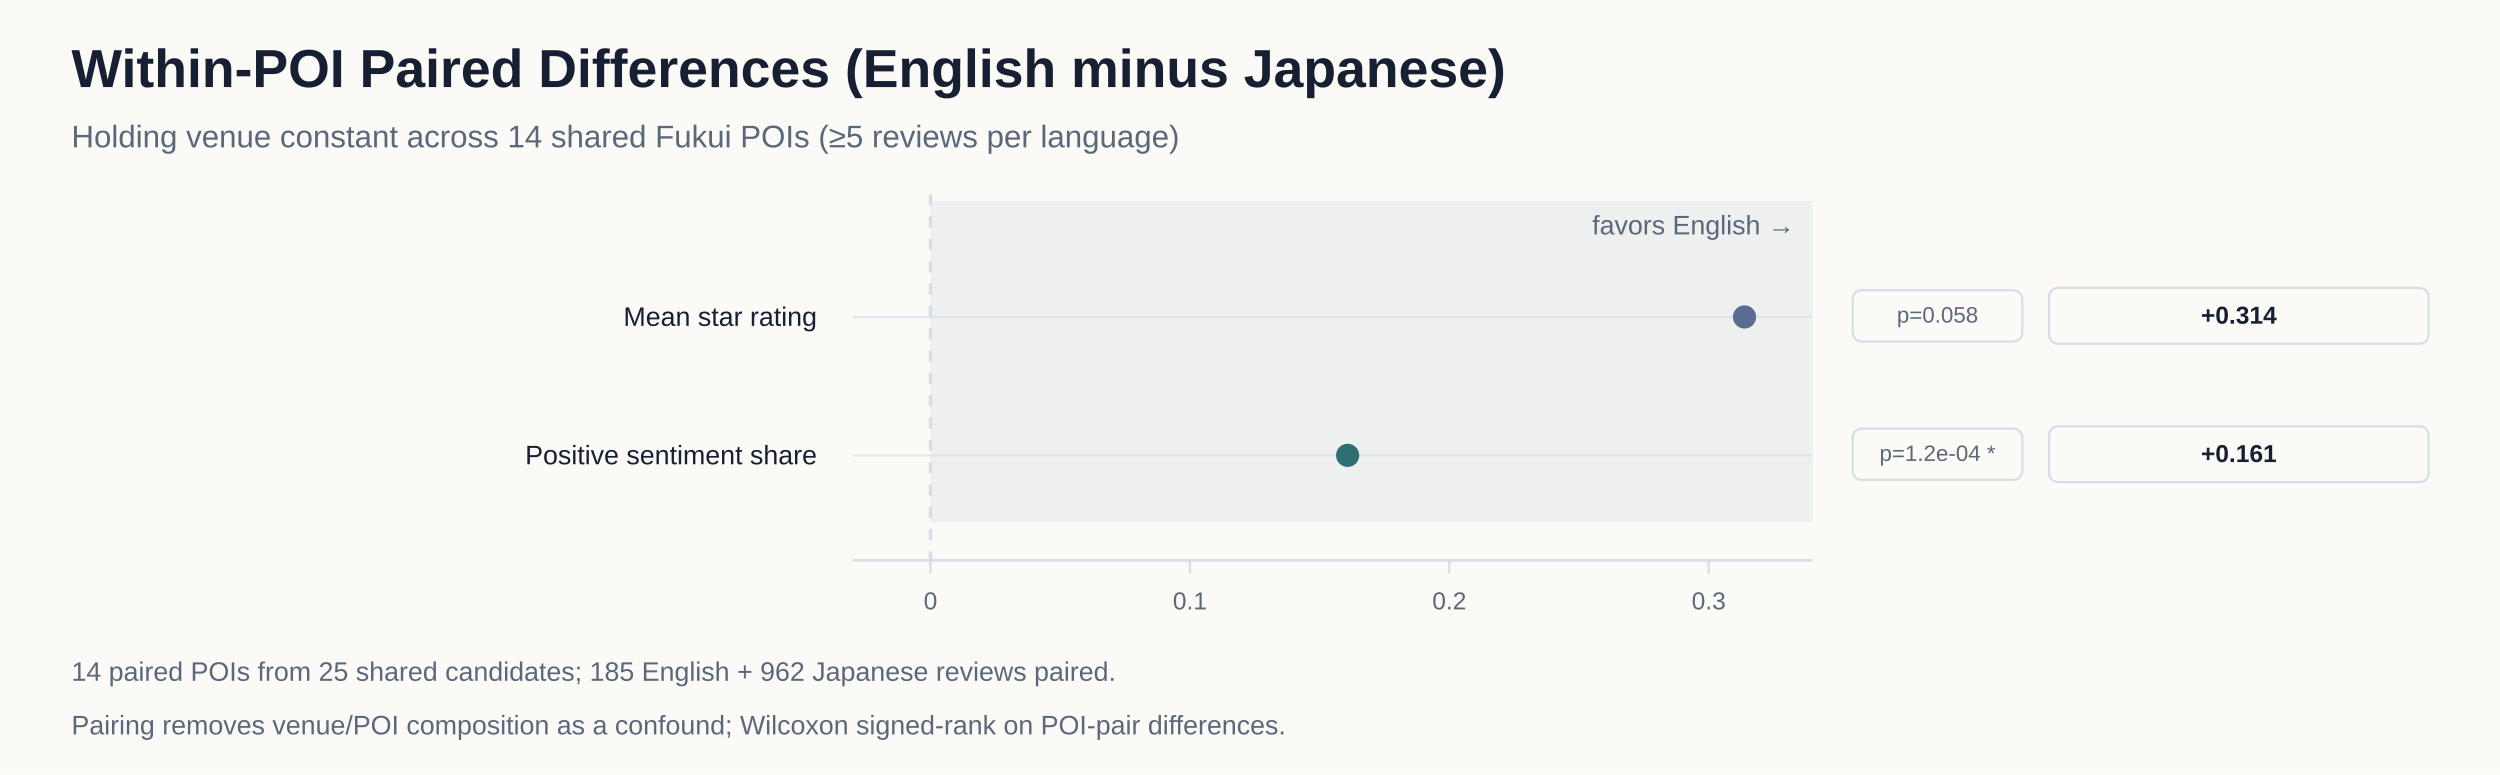
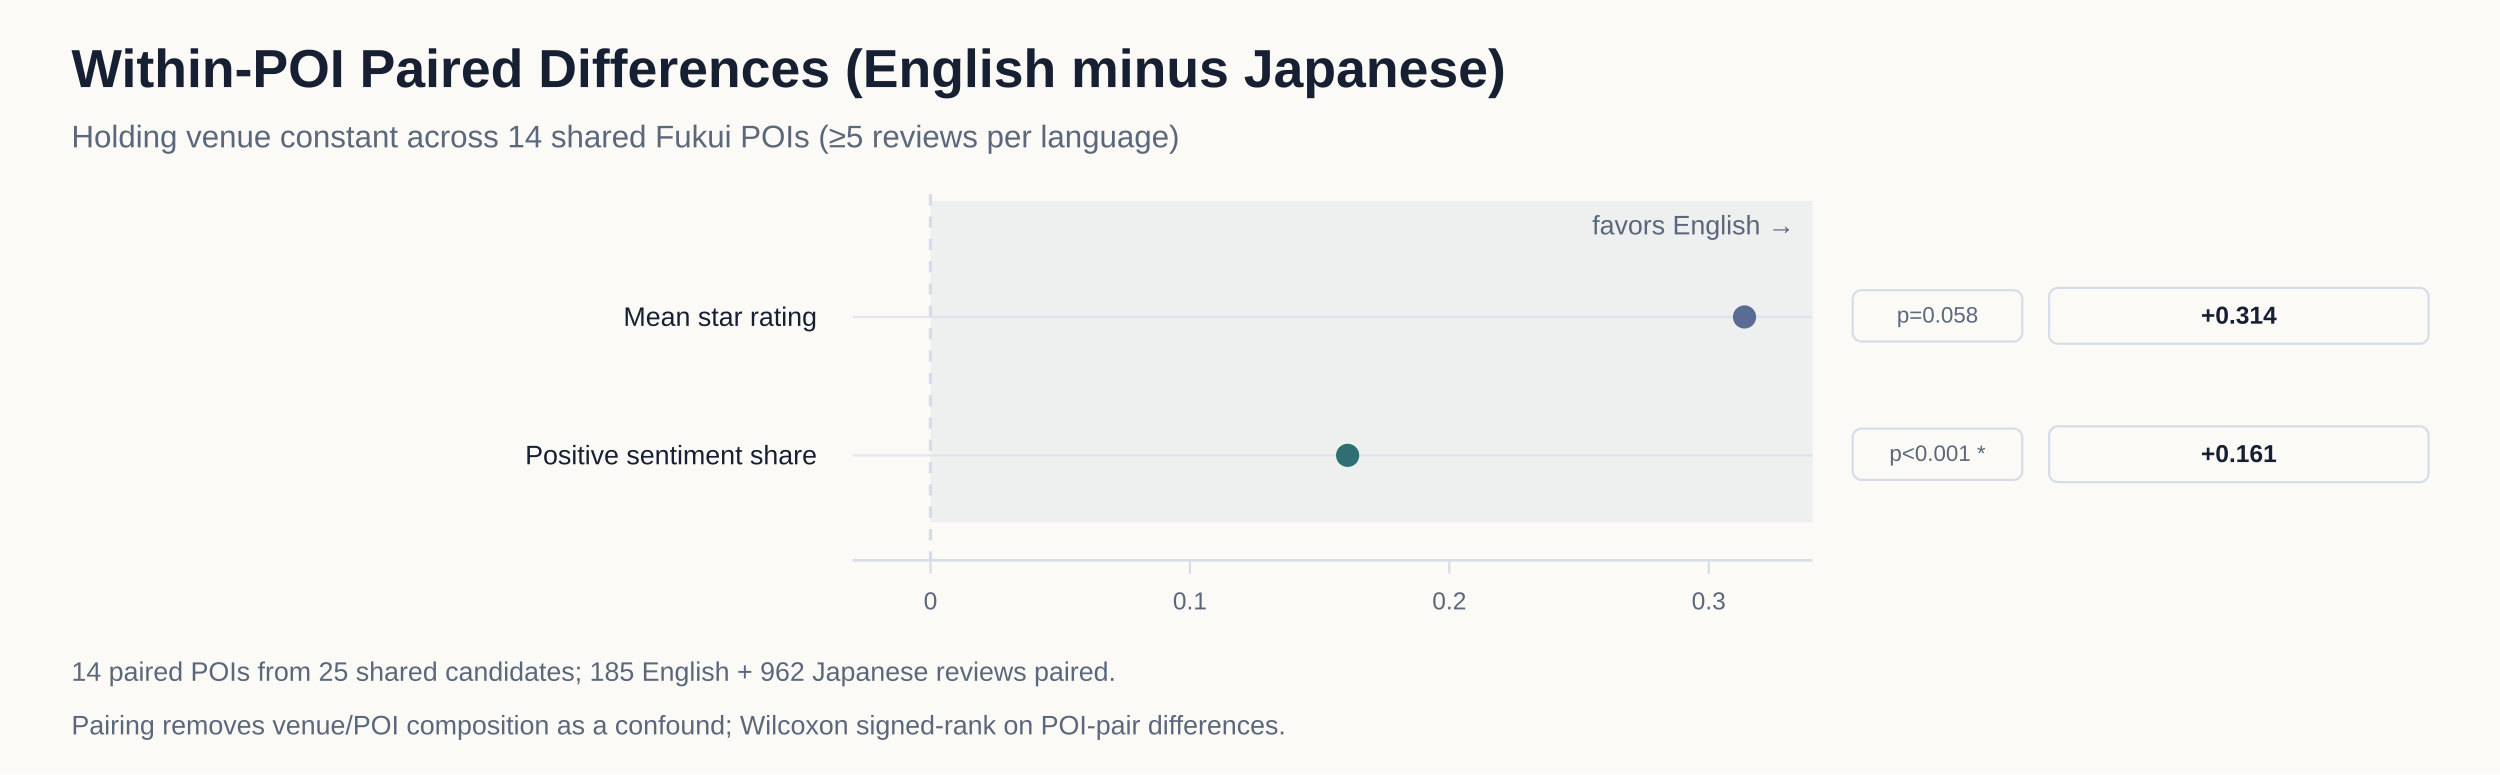
<svg xmlns="http://www.w3.org/2000/svg" width="1120" height="347" viewBox="0 0 1120 347">
  <rect width="100%" height="100%" fill="#fbfaf7" />
  <text x="32.00" y="39.00" text-anchor="start" font-family="Arial, sans-serif" font-size="24" font-weight="700" fill="#172033">Within-POI Paired Differences (English minus Japanese)</text>
  <text x="32.00" y="66.00" text-anchor="start" font-family="Arial, sans-serif" font-size="14" font-weight="400" fill="#5b677a">Holding venue constant across 14 shared Fukui POIs (≥5 reviews per language)</text>
  <rect x="416.86" y="90.00" width="395.14" height="144.00" fill="#2f6f73" opacity="0.07" />
  <line x1="416.86" x2="416.86" y1="87.00" y2="251.00" stroke="#d7dde8" stroke-width="1.5" stroke-dasharray="5 5" />
  <text x="804.00" y="105.00" text-anchor="end" font-family="Arial, sans-serif" font-size="12" font-weight="400" fill="#5b677a">favors English →</text>
  <text x="366.00" y="146.00" text-anchor="end" font-family="Arial, sans-serif" font-size="12" font-weight="400" fill="#172033">Mean star rating</text>
  <line x1="382.00" x2="812.00" y1="142.00" y2="142.00" stroke="#d7dde8" stroke-width="1" opacity="0.65" />
  <circle cx="781.54" cy="142.00" r="5.2" fill="#5b6c94" />
  <rect x="830.00" y="130.00" width="76.00" height="23.00" rx="4" fill="#fbfaf7" stroke="#d7dde8" stroke-width="1" />
  <text x="868.00" y="144.50" text-anchor="middle" font-family="Arial, sans-serif" font-size="10" font-weight="400" fill="#5b677a">p=0.058</text>
  <rect x="918.00" y="129.00" width="170.00" height="25.00" rx="4" fill="#fbfaf7" stroke="#d7dde8" stroke-width="1" />
  <text x="1003.00" y="145.00" text-anchor="middle" font-family="Arial, sans-serif" font-size="11" font-weight="700" fill="#172033">+0.314</text>
  <text x="366.00" y="208.00" text-anchor="end" font-family="Arial, sans-serif" font-size="12" font-weight="400" fill="#172033">Positive sentiment share</text>
  <line x1="382.00" x2="812.00" y1="204.00" y2="204.00" stroke="#d7dde8" stroke-width="1" opacity="0.65" />
  <circle cx="603.74" cy="204.00" r="5.2" fill="#2f6f73" />
  <rect x="830.00" y="192.00" width="76.00" height="23.00" rx="4" fill="#fbfaf7" stroke="#d7dde8" stroke-width="1" />
-   <text x="868.00" y="206.50" text-anchor="middle" font-family="Arial, sans-serif" font-size="10" font-weight="400" fill="#5b677a">p=1.2e-04 *</text>
+   <text x="868.00" y="206.50" text-anchor="middle" font-family="Arial, sans-serif" font-size="10" font-weight="400" fill="#5b677a">p&lt;0.001 *</text>
  <rect x="918.00" y="191.00" width="170.00" height="25.00" rx="4" fill="#fbfaf7" stroke="#d7dde8" stroke-width="1" />
  <text x="1003.00" y="207.00" text-anchor="middle" font-family="Arial, sans-serif" font-size="11" font-weight="700" fill="#172033">+0.161</text>
  <line x1="382.00" x2="812.00" y1="251.00" y2="251.00" stroke="#d7dde8" stroke-width="1.2" />
  <line x1="416.86" x2="416.86" y1="251.00" y2="257.00" stroke="#d7dde8" stroke-width="1" />
  <text x="416.86" y="273.00" text-anchor="middle" font-family="Arial, sans-serif" font-size="11" font-weight="400" fill="#5b677a">0</text>
  <line x1="533.08" x2="533.08" y1="251.00" y2="257.00" stroke="#d7dde8" stroke-width="1" />
  <text x="533.08" y="273.00" text-anchor="middle" font-family="Arial, sans-serif" font-size="11" font-weight="400" fill="#5b677a">0.1</text>
  <line x1="649.30" x2="649.30" y1="251.00" y2="257.00" stroke="#d7dde8" stroke-width="1" />
  <text x="649.30" y="273.00" text-anchor="middle" font-family="Arial, sans-serif" font-size="11" font-weight="400" fill="#5b677a">0.2</text>
  <line x1="765.51" x2="765.51" y1="251.00" y2="257.00" stroke="#d7dde8" stroke-width="1" />
  <text x="765.51" y="273.00" text-anchor="middle" font-family="Arial, sans-serif" font-size="11" font-weight="400" fill="#5b677a">0.3</text>
  <text x="32.00" y="305.00" text-anchor="start" font-family="Arial, sans-serif" font-size="12" font-weight="400" fill="#5b677a">14 paired POIs from 25 shared candidates; 185 English + 962 Japanese reviews paired.</text>
  <text x="32.00" y="329.00" text-anchor="start" font-family="Arial, sans-serif" font-size="12" font-weight="400" fill="#5b677a">Pairing removes venue/POI composition as a confound; Wilcoxon signed-rank on POI-pair differences.</text>
</svg>
